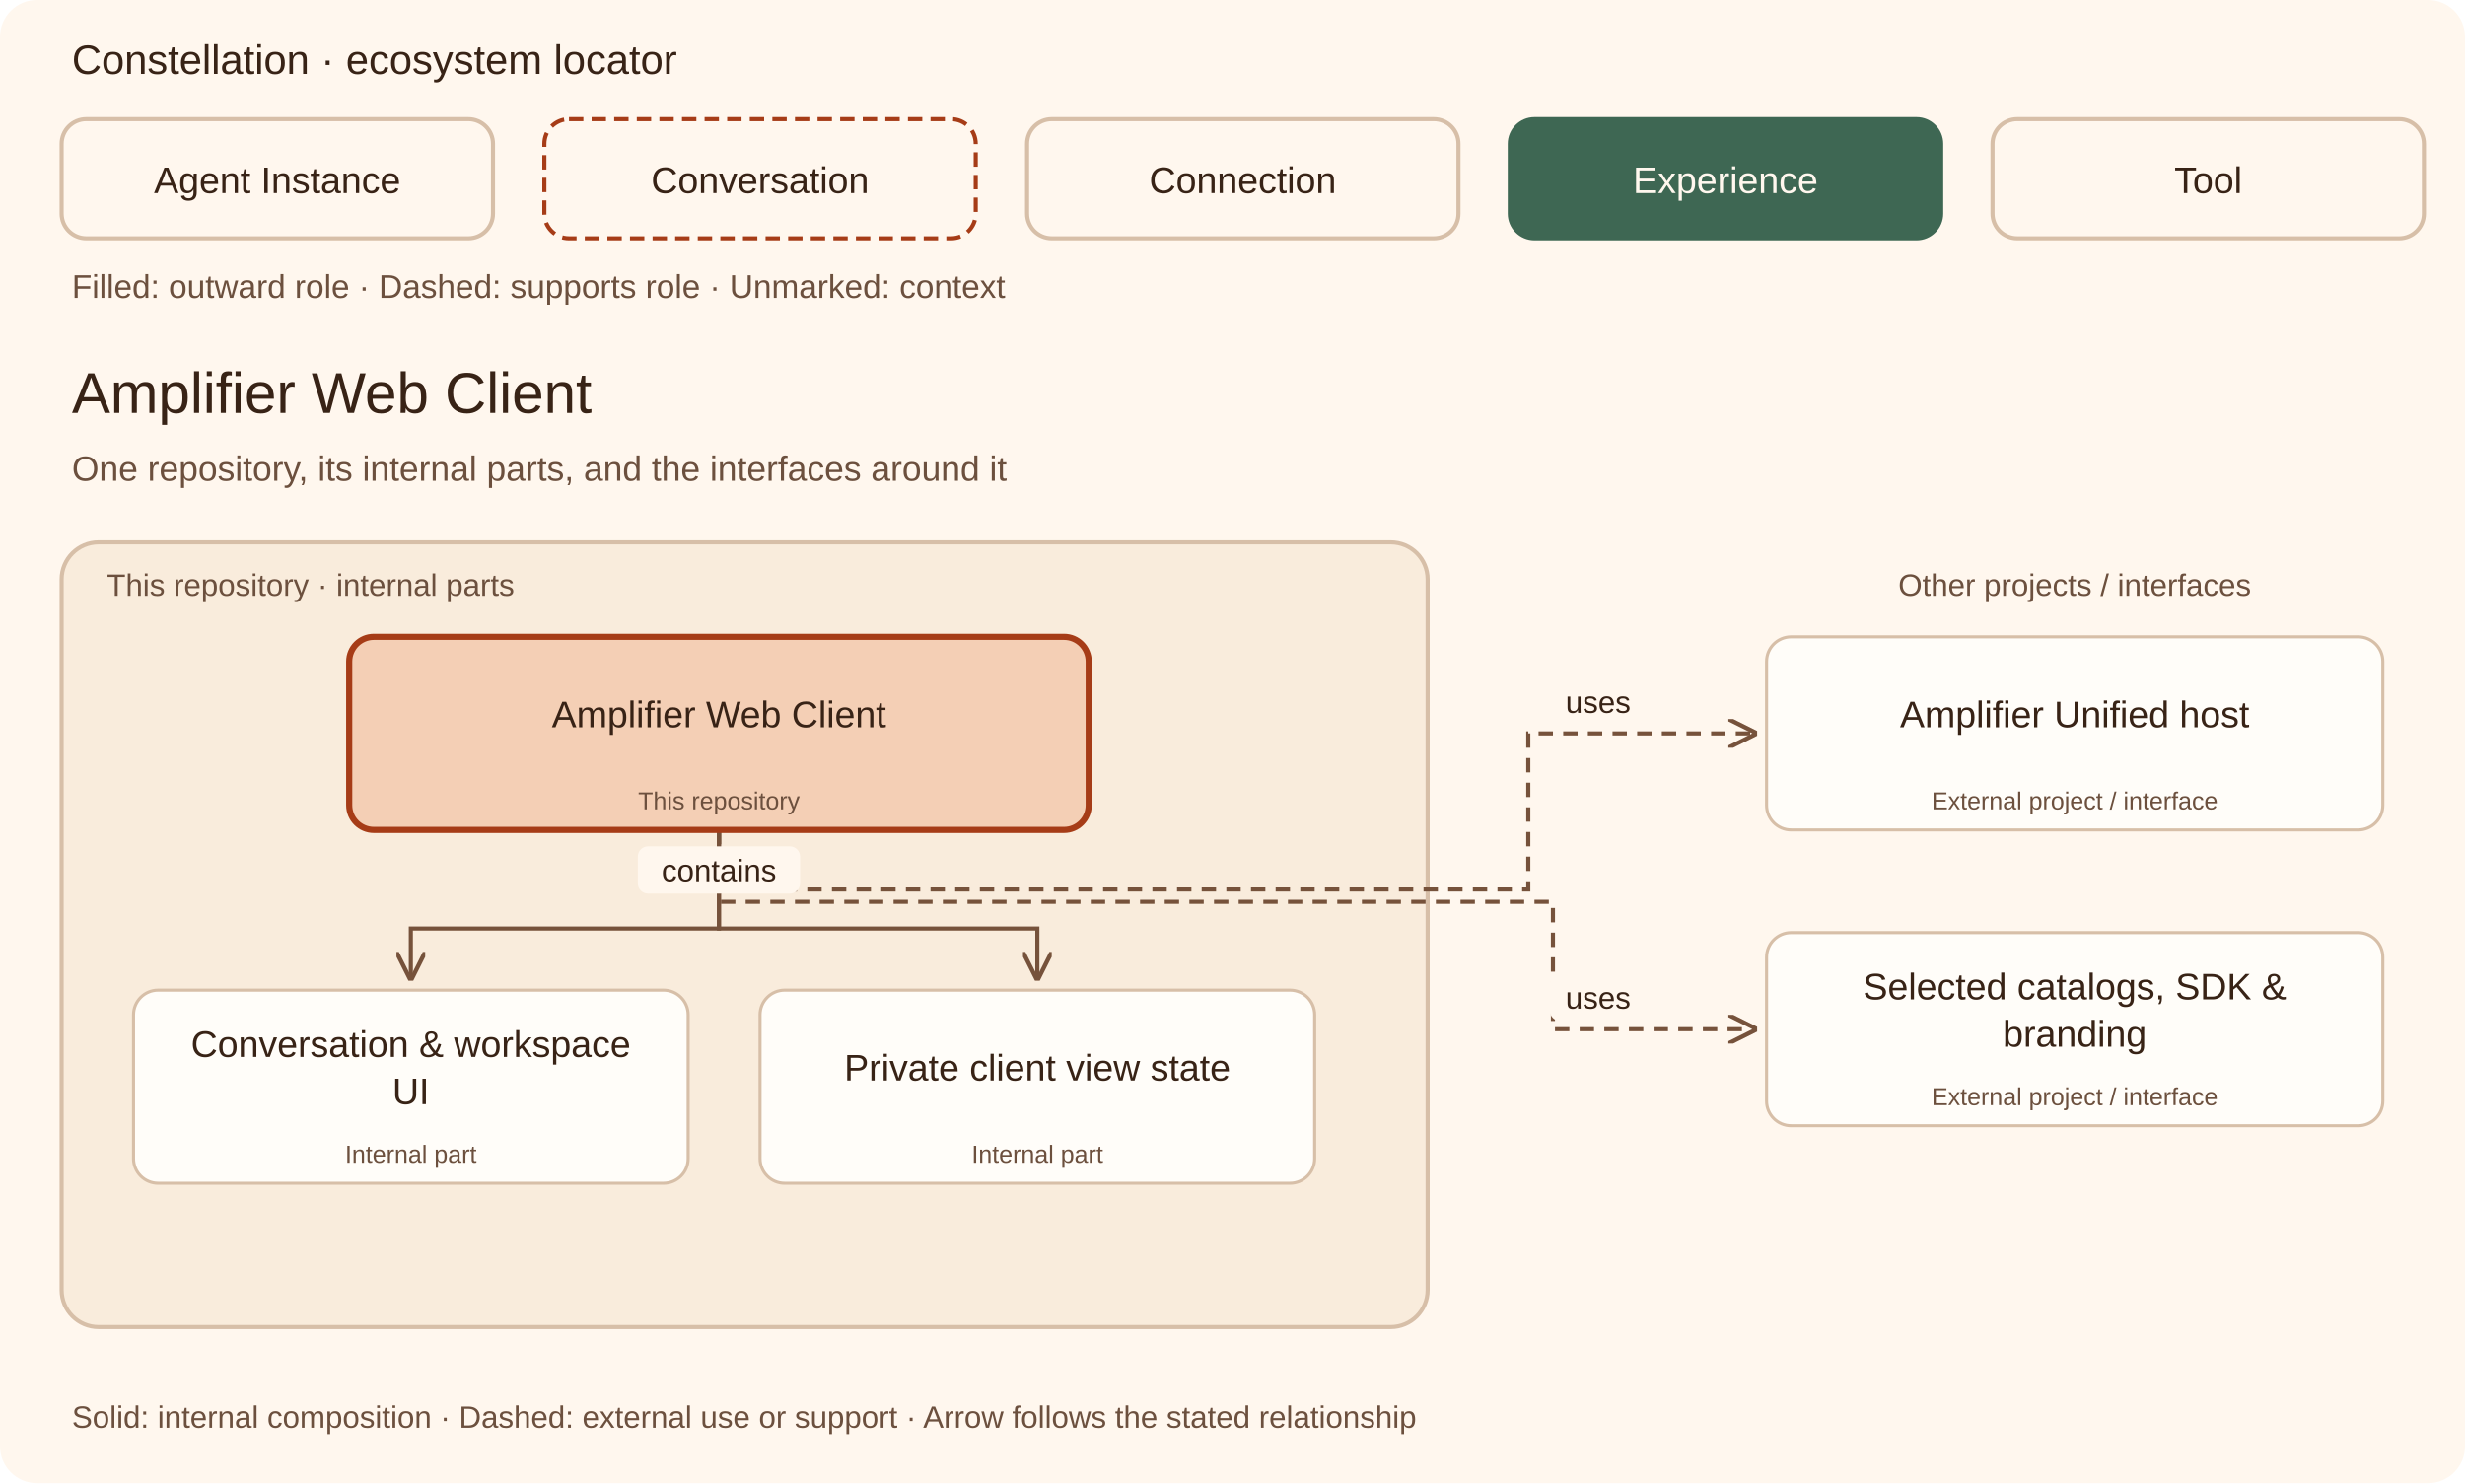
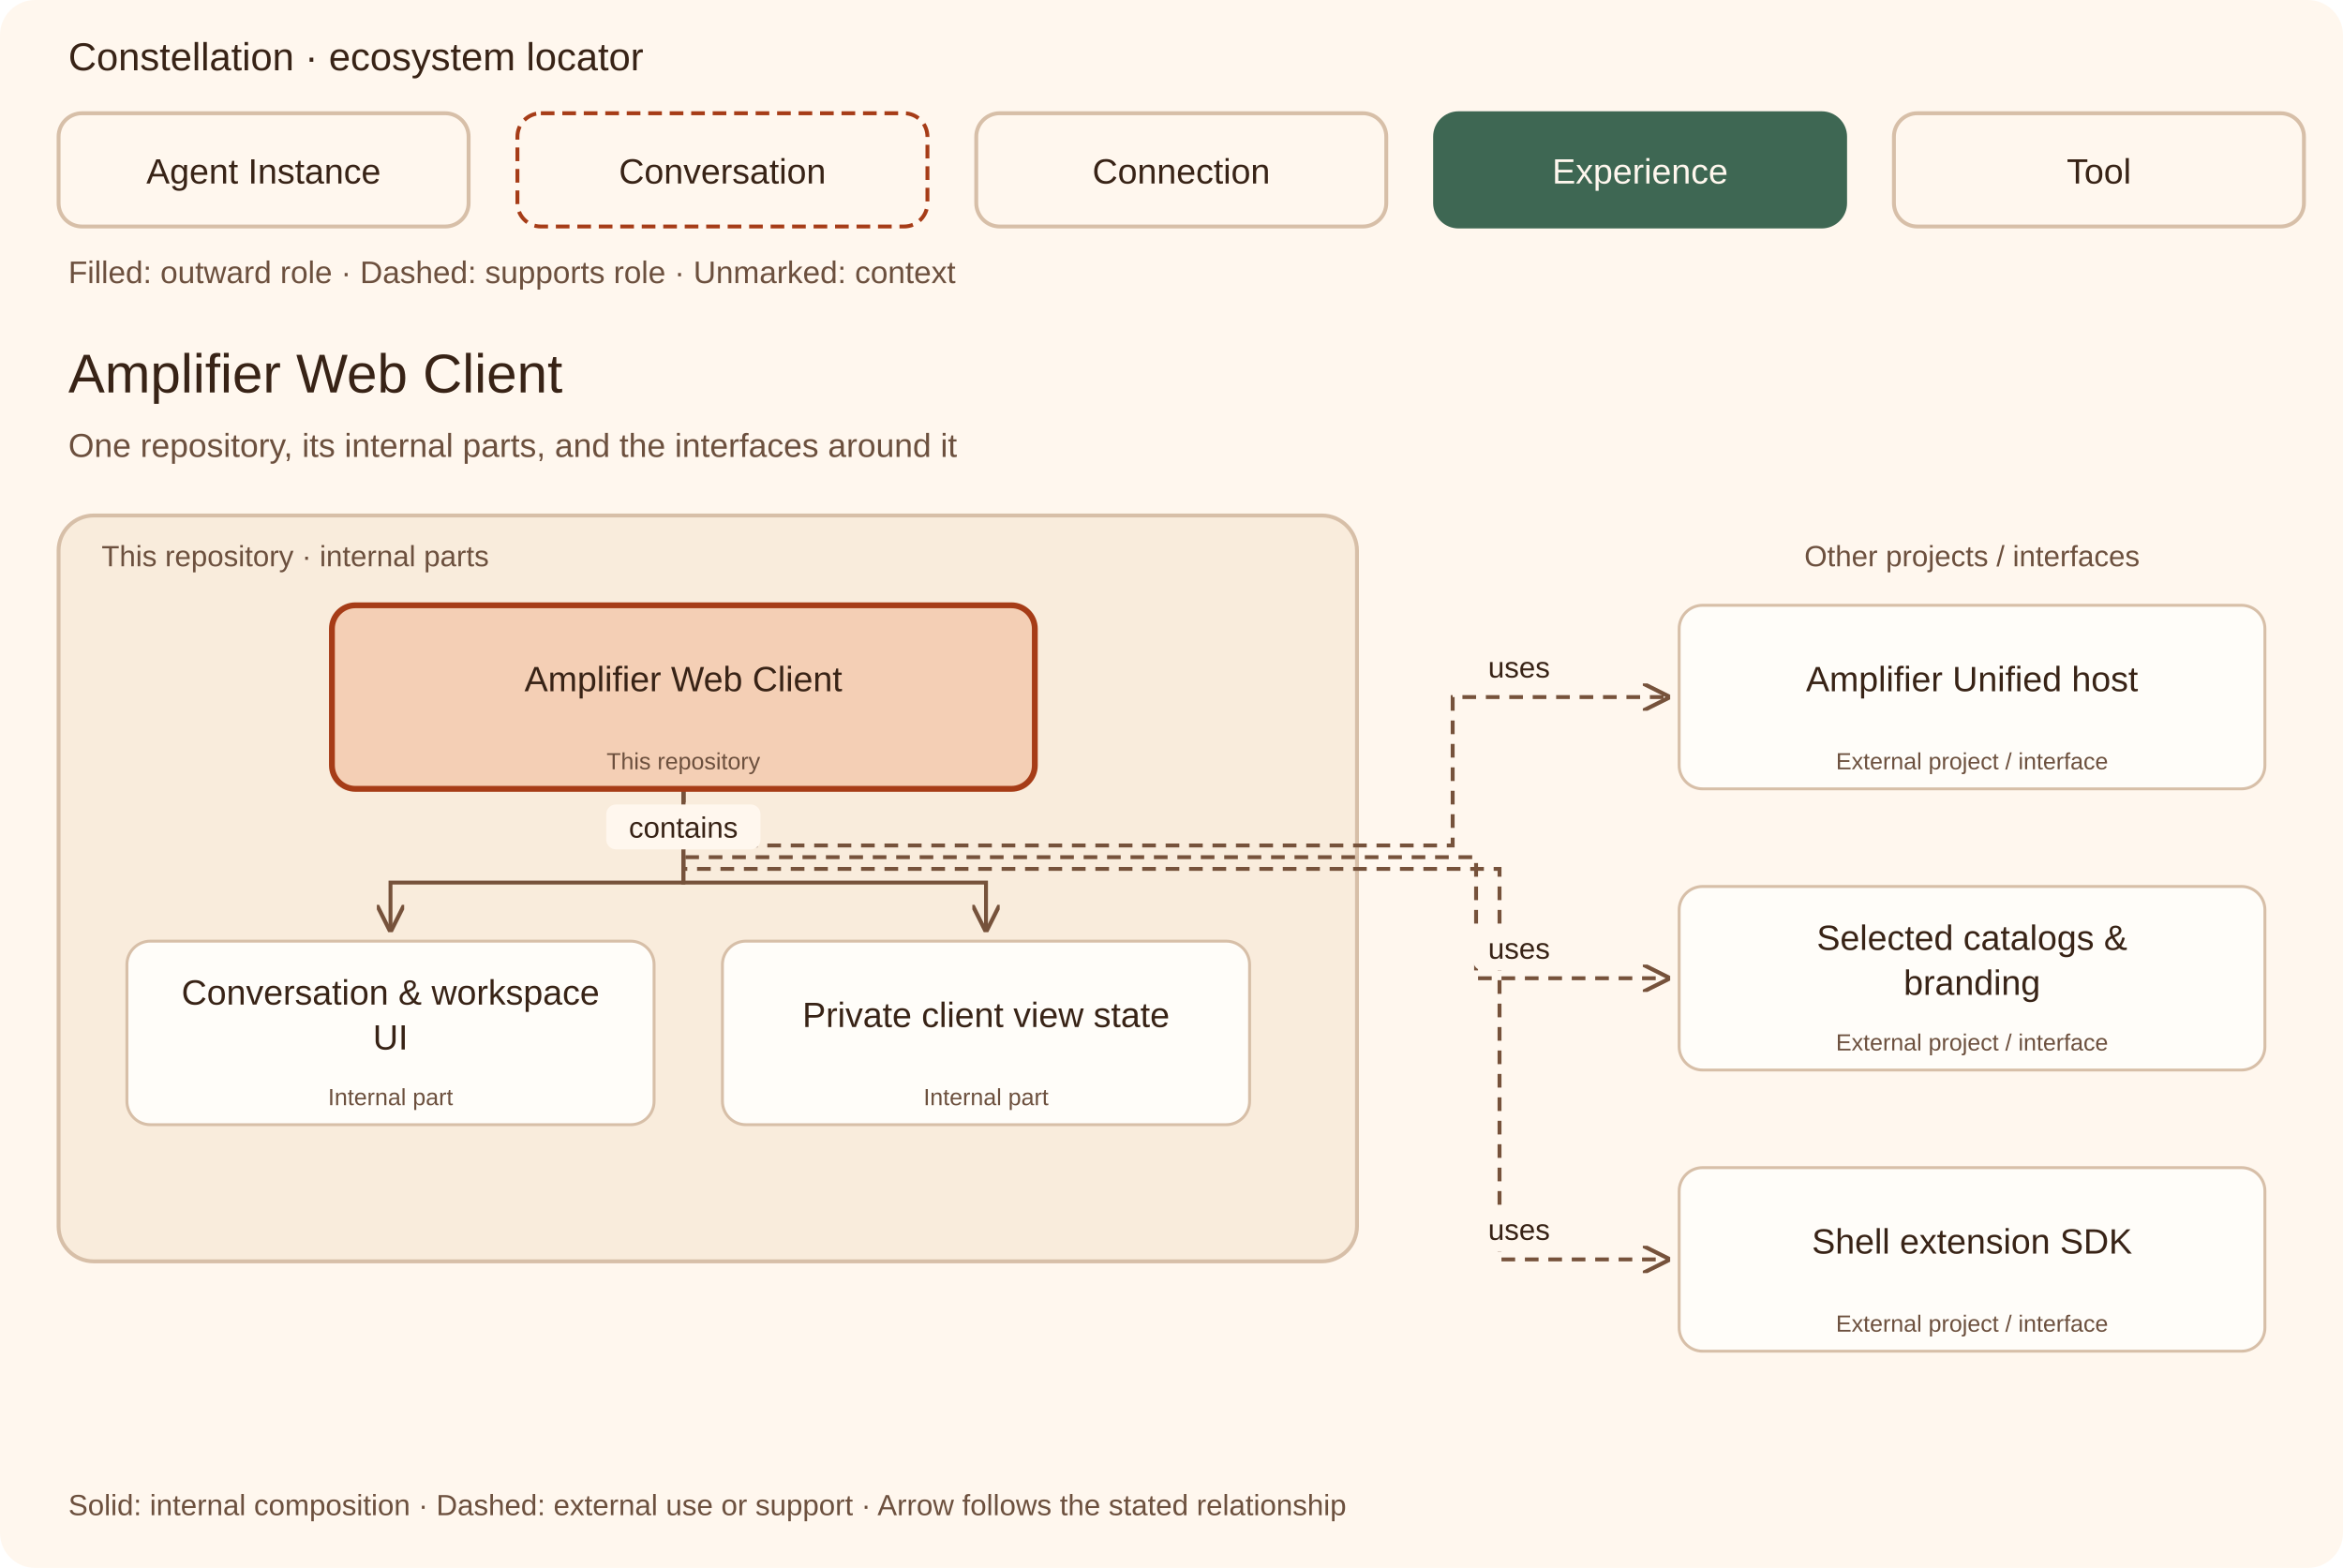
- <svg xmlns="http://www.w3.org/2000/svg" viewBox="0 0 1200 722" role="img" aria-labelledby="title desc">
+ <svg xmlns="http://www.w3.org/2000/svg" viewBox="0 0 1200 803" role="img" aria-labelledby="title desc">
  <defs>
    <marker id="arrow" viewBox="0 0 10 10" refX="9" refY="5" markerWidth="7" markerHeight="7" orient="auto">
      <path d="M0 0L10 5L0 10" fill="none" stroke="#76523b" stroke-width="1.5" />
    </marker>
  </defs>
-   <rect width="1200" height="722" rx="18" fill="#fff7ee" />
+   <rect width="1200" height="803" rx="18" fill="#fff7ee" />
  <g font-family="Trebuchet MS,Arial,sans-serif">
    <text x="35" y="36" text-anchor="start" font-size="20" fill="#382316">Constellation · ecosystem locator</text>
    <rect x="30" y="58" width="210" height="58" rx="12" fill="#fff7ee" stroke="#d7bfa8" stroke-width="2" />
    <text x="135" y="94" text-anchor="middle" font-size="18" fill="#382316">Agent Instance</text>
    <rect x="265" y="58" width="210" height="58" rx="12" fill="#fff7ee" stroke="#a63c17" stroke-width="2" stroke-dasharray="7 4" />
    <text x="370" y="94" text-anchor="middle" font-size="18" fill="#382316">Conversation</text>
    <rect x="500" y="58" width="210" height="58" rx="12" fill="#fff7ee" stroke="#d7bfa8" stroke-width="2" />
    <text x="605" y="94" text-anchor="middle" font-size="18" fill="#382316">Connection</text>
    <rect x="735" y="58" width="210" height="58" rx="12" fill="#3e6753" stroke="#3e6753" stroke-width="2" />
    <text x="840" y="94" text-anchor="middle" font-size="18" fill="#fff7ee">Experience</text>
    <rect x="970" y="58" width="210" height="58" rx="12" fill="#fff7ee" stroke="#d7bfa8" stroke-width="2" />
    <text x="1075" y="94" text-anchor="middle" font-size="18" fill="#382316">Tool</text>
    <text x="35" y="145" text-anchor="start" font-size="16" fill="#6c503e">Filled: outward role · Dashed: supports role · Unmarked: context</text>
    <text x="35" y="201" text-anchor="start" font-size="28" fill="#382316">Amplifier Web Client</text>
    <text x="35" y="234" text-anchor="start" font-size="17" fill="#6c503e">One repository, its internal parts, and the interfaces around it</text>
    <rect data-project-boundary="true" x="30" y="264" width="665" height="382" rx="18" fill="#f9ecdc" stroke="#d7bfa8" stroke-width="2" />
    <text x="52" y="290" text-anchor="start" font-size="15" fill="#6c503e">This repository · internal parts</text>
    <text x="1010" y="290" text-anchor="middle" font-size="15" fill="#6c503e">Other projects / interfaces</text>
    <g data-edge-from="self" data-edge-to="ui" data-relation="contains">
      <path d="M350.0 404V452H200.0V476" fill="none" stroke="#76523b" stroke-width="2" marker-end="url(#arrow)" />
    </g>
    <g data-edge-from="self" data-edge-to="private" data-relation="contains">
      <path d="M350.0 404V452H505.0V476" fill="none" stroke="#76523b" stroke-width="2" marker-end="url(#arrow)" />
    </g>
    <g data-edge-from="self" data-edge-to="host" data-relation="uses">
      <path d="M350.0 404V433H744V357.0H854" fill="none" stroke="#76523b" stroke-width="2" marker-end="url(#arrow)" stroke-dasharray="7 5" />
    </g>
    <g data-edge-from="self" data-edge-to="inputs" data-relation="uses">
      <path d="M350.0 404V439H756V501.0H854" fill="none" stroke="#76523b" stroke-width="2" marker-end="url(#arrow)" stroke-dasharray="7 5" />
    </g>
+     <g data-edge-from="self" data-edge-to="shell-sdk" data-relation="uses">
+       <path d="M350.0 404V445H768V645.0H854" fill="none" stroke="#76523b" stroke-width="2" marker-end="url(#arrow)" stroke-dasharray="7 5" />
+     </g>
    <rect x="310.5" y="412" width="79" height="23" rx="5" fill="#fff7ee" />
    <text x="350.0" y="429" text-anchor="middle" font-size="15" fill="#382316">contains</text>
    <rect x="754.5" y="330.0" width="47" height="23" rx="5" fill="#fff7ee" />
    <text x="778" y="347.0" text-anchor="middle" font-size="15" fill="#382316">uses</text>
    <rect x="754.5" y="474.0" width="47" height="23" rx="5" fill="#fff7ee" />
    <text x="778" y="491.0" text-anchor="middle" font-size="15" fill="#382316">uses</text>
+     <rect x="754.5" y="618.0" width="47" height="23" rx="5" fill="#fff7ee" />
+     <text x="778" y="635.0" text-anchor="middle" font-size="15" fill="#382316">uses</text>
    <g data-node-id="self" data-kind="self">
      <a href="https://github.com/microsoft/amplifier-client-web" target="_top">
        <rect x="170" y="310" width="360" height="94" rx="12" fill="#f4cfb5" stroke="#a63c17" stroke-width="3" />
        <text x="350.0" y="354.0" text-anchor="middle" font-size="18" fill="#382316">Amplifier Web Client</text>
        <text x="350.0" y="394" text-anchor="middle" font-size="12" fill="#6c503e">This repository</text>
      </a>
    </g>
    <g data-node-id="ui" data-kind="internal">
      <rect x="65" y="482" width="270" height="94" rx="12" fill="#fffdf9" stroke="#d7bfa8" stroke-width="1.5" />
      <text x="200.0" y="514.5" text-anchor="middle" font-size="18" fill="#382316">Conversation &amp; workspace</text>
      <text x="200.0" y="537.5" text-anchor="middle" font-size="18" fill="#382316">UI</text>
      <text x="200.0" y="566" text-anchor="middle" font-size="12" fill="#6c503e">Internal part</text>
    </g>
    <g data-node-id="private" data-kind="internal">
      <rect x="370" y="482" width="270" height="94" rx="12" fill="#fffdf9" stroke="#d7bfa8" stroke-width="1.5" />
      <text x="505.0" y="526.0" text-anchor="middle" font-size="18" fill="#382316">Private client view state</text>
      <text x="505.0" y="566" text-anchor="middle" font-size="12" fill="#6c503e">Internal part</text>
    </g>
    <g data-node-id="host" data-kind="external">
      <a href="https://github.com/microsoft/amplifier-unified" target="_top">
        <rect x="860" y="310" width="300" height="94" rx="12" fill="#fffdf9" stroke="#d7bfa8" stroke-width="1.5" />
        <text x="1010.0" y="354.0" text-anchor="middle" font-size="18" fill="#382316">Amplifier Unified host</text>
        <text x="1010.0" y="394" text-anchor="middle" font-size="12" fill="#6c503e">External project / interface</text>
      </a>
    </g>
    <g data-node-id="inputs" data-kind="external">
      <rect x="860" y="454" width="300" height="94" rx="12" fill="#fffdf9" stroke="#d7bfa8" stroke-width="1.5" />
-       <text x="1010.0" y="486.5" text-anchor="middle" font-size="18" fill="#382316">Selected catalogs, SDK &amp;</text>
+       <text x="1010.0" y="486.5" text-anchor="middle" font-size="18" fill="#382316">Selected catalogs &amp;</text>
      <text x="1010.0" y="509.5" text-anchor="middle" font-size="18" fill="#382316">branding</text>
      <text x="1010.0" y="538" text-anchor="middle" font-size="12" fill="#6c503e">External project / interface</text>
    </g>
-     <text x="35" y="695" text-anchor="start" font-size="15" fill="#6c503e">Solid: internal composition · Dashed: external use or support · Arrow follows the stated relationship</text>
+     <g data-node-id="shell-sdk" data-kind="external">
+       <a href="https://github.com/bkrabach/amplifier-shell-sdk" target="_top">
+         <rect x="860" y="598" width="300" height="94" rx="12" fill="#fffdf9" stroke="#d7bfa8" stroke-width="1.5" />
+         <text x="1010.0" y="642.0" text-anchor="middle" font-size="18" fill="#382316">Shell extension SDK</text>
+         <text x="1010.0" y="682" text-anchor="middle" font-size="12" fill="#6c503e">External project / interface</text>
+       </a>
+     </g>
+     <text x="35" y="776" text-anchor="start" font-size="15" fill="#6c503e">Solid: internal composition · Dashed: external use or support · Arrow follows the stated relationship</text>
  </g>
</svg>
